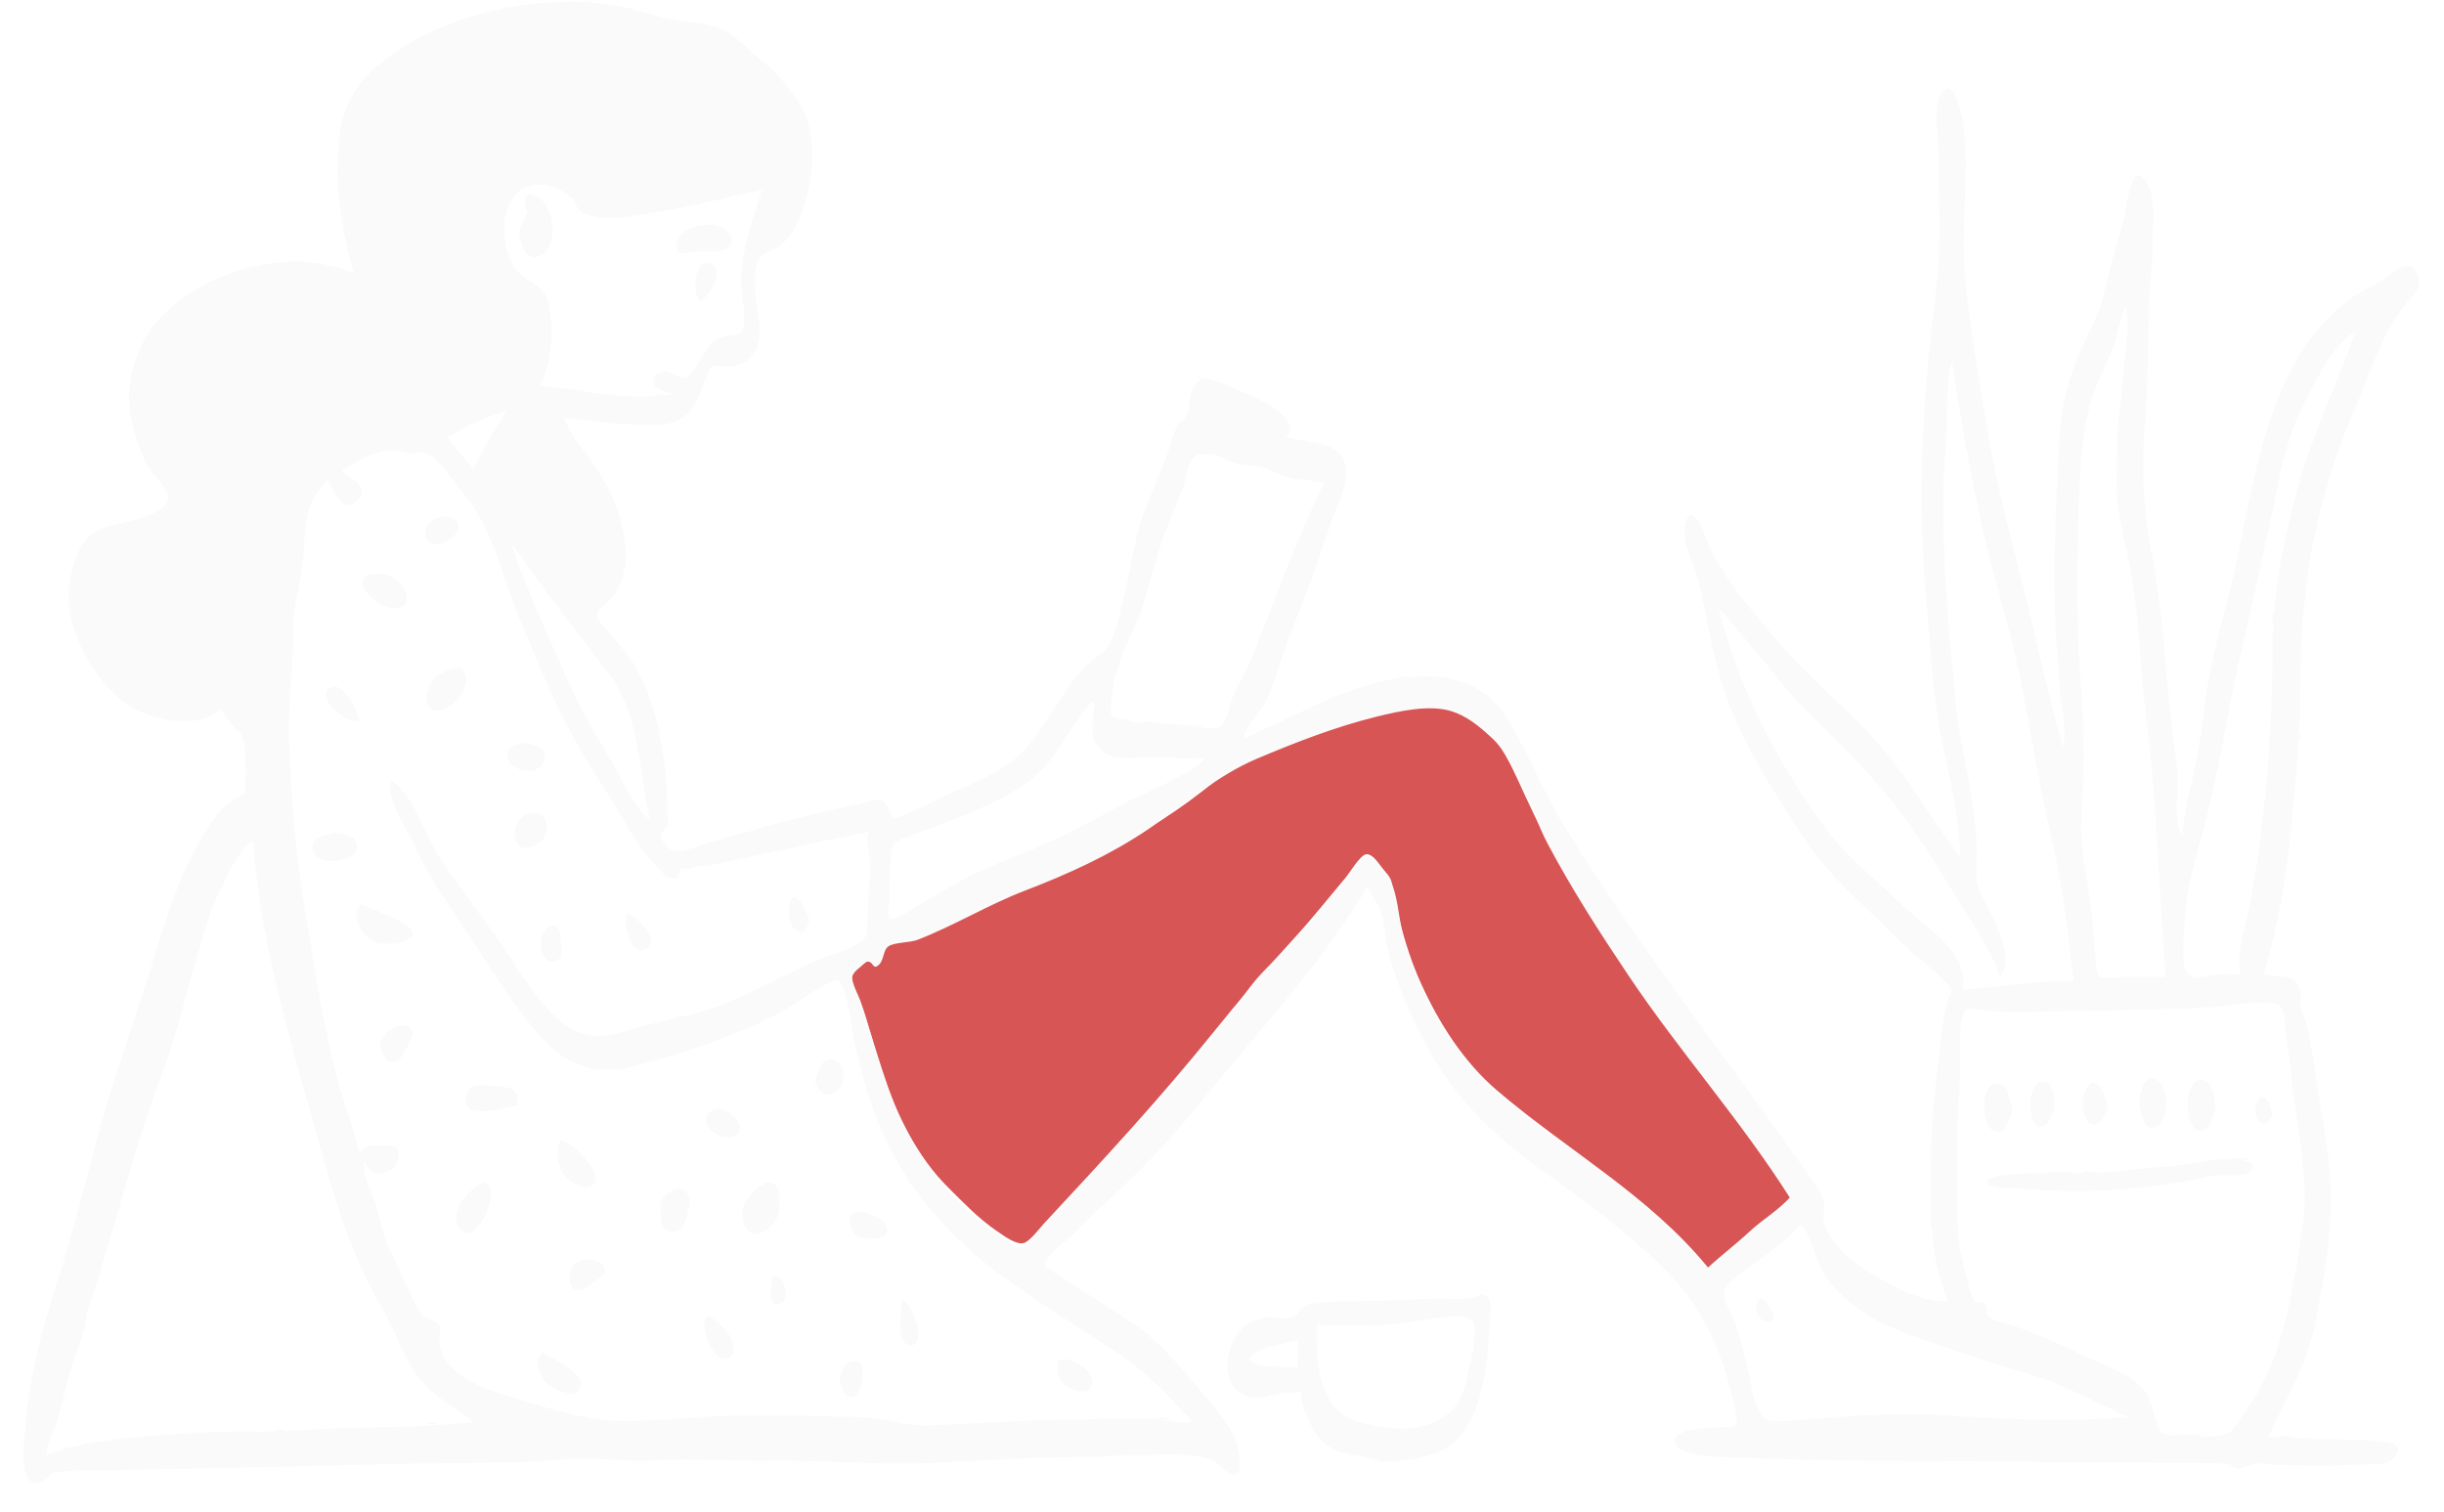
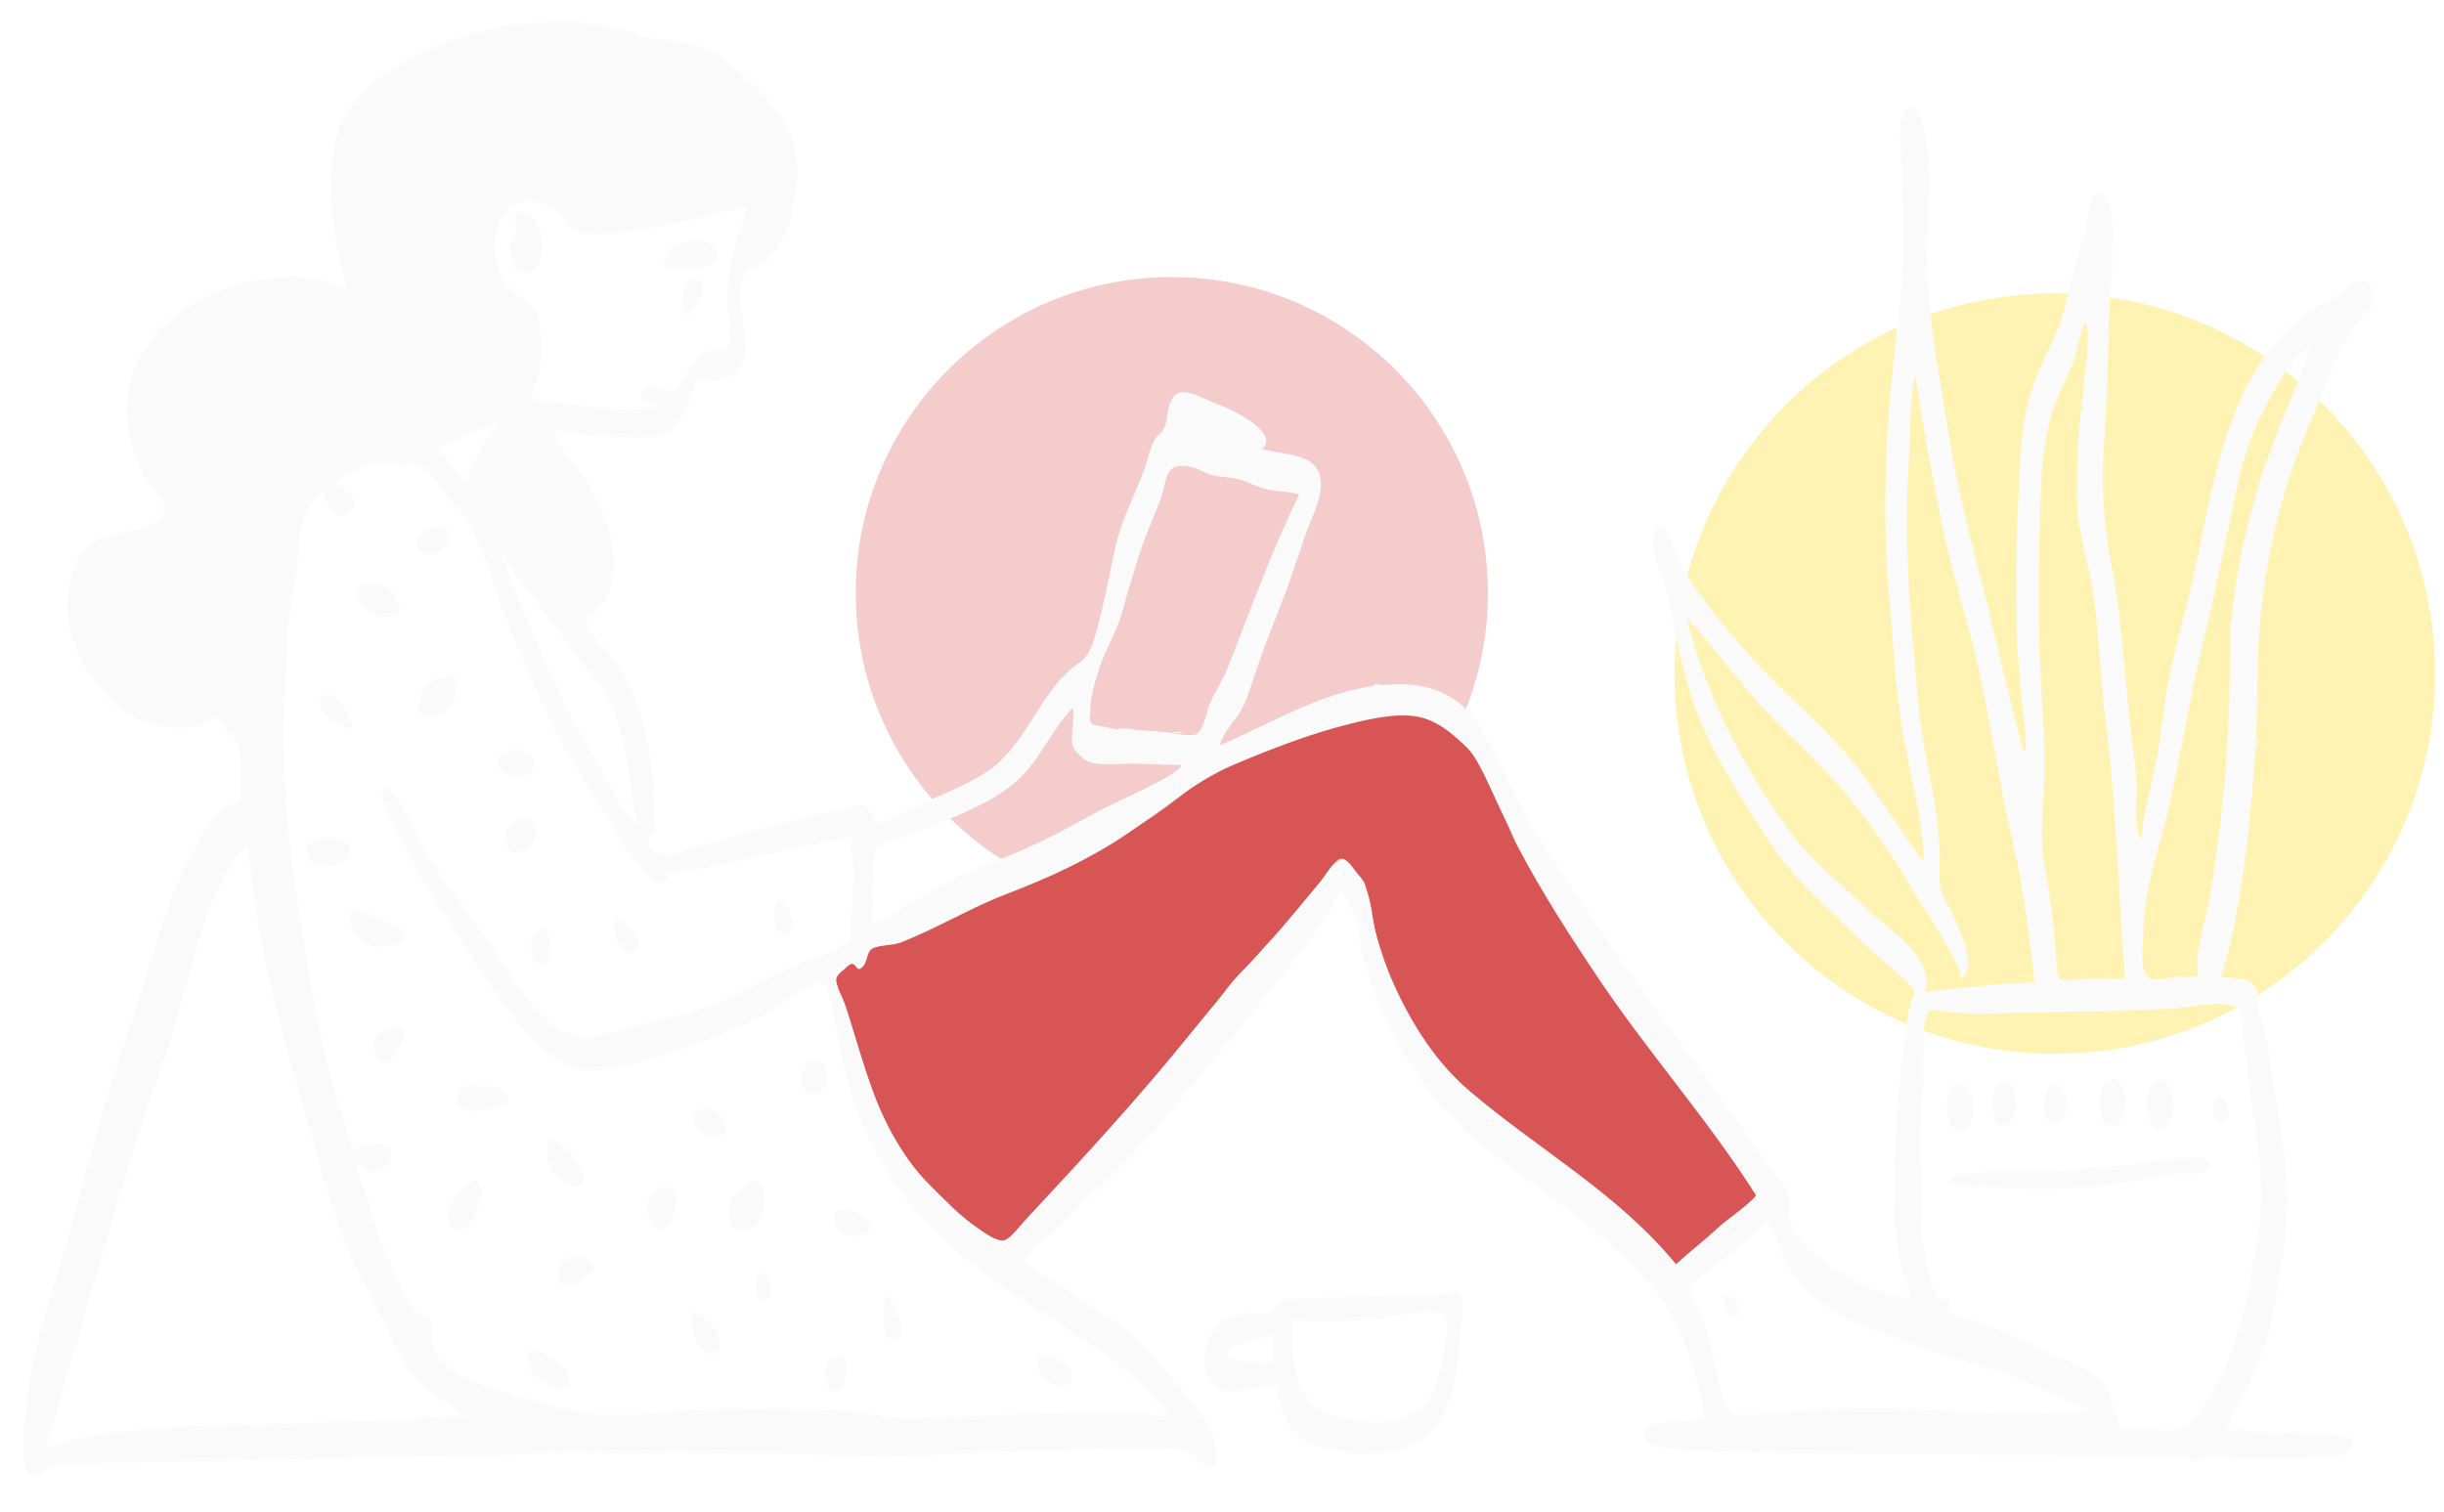
- <svg xmlns="http://www.w3.org/2000/svg" viewBox="25.6 89.6 972.8 601.6" overflow="visible" width="972.8px" height="601.6px">
+ <svg xmlns="http://www.w3.org/2000/svg" viewBox="25.6 89.6 991.396 596.516" overflow="visible" width="972.8px" height="601.6px">
+   <ellipse style="fill: rgba(216, 85, 85, 0.3);" cx="500.942" cy="321.933" rx="128.216" ry="128.216" />
+   <ellipse style="fill: rgba(255, 215, 0, 0.3);" cx="859.108" cy="354.626" rx="154.269" ry="154.269" />
  <g id="Master/Doodles/Reading" stroke="none" stroke-width="1" fill="none" fill-rule="evenodd">
    <path d="M738.321,566.027 C733.804,571.251 727.134,575.128 722.016,579.904 C716.642,584.921 710.809,589.305 705.456,594.261 C681.842,565.4 649.494,547.703 621.471,523.754 C608.186,512.399 598.398,496.998 591.235,481.192 C587.563,473.089 584.85,464.749 582.727,456.117 C581.771,452.229 580.836,448.354 580.211,444.413 C579.454,439.64 579.258,439.233 576.038,435.508 C574.652,433.905 571.967,429.221 569.252,429.737 C566.967,430.172 562.788,437.127 561.344,438.845 C554.4,447.108 547.668,455.622 540.357,463.565 C529.172,475.719 518.989,487.679 508.604,500.561 C487.36,526.916 464.444,551.725 441.32,576.524 C439.605,578.363 435.606,583.756 433.142,584.481 C430.146,585.362 425.277,581.687 422.26,579.633 C414.977,574.675 409.237,568.538 403.011,562.393 C390.862,550.401 382.635,533.568 377.101,517.552 C373.788,507.965 371.634,498.027 368.215,488.473 C366.79,484.491 363.56,479.597 365.2,476.129 C365.688,475.095 368.796,472.348 369.892,472.138 C371.188,471.889 373.349,473.666 373.799,473.543 C378.099,472.366 375.713,467.865 378.271,465.443 C379.721,464.069 387.096,464.27 389.298,463.515 C397.349,460.753 404.572,455.485 412.183,452.34 C444.046,439.176 476.297,426.371 503.804,404.874 C510.938,399.3 515.678,395.111 524.19,391.508 C532.792,387.867 541.439,384.619 550.216,381.442 C557.96,378.639 565.746,376.011 573.746,374.002 C582.396,371.829 594.667,369.074 603.31,371.873 C620.283,377.368 625.764,391.353 632.523,406.106 C641.668,426.066 652.725,444.954 664.712,463.326 C687.772,498.674 715.818,530.393 738.321,566.027" id="Accent" style="fill: rgb(216, 85, 85);" />
    <path d="M261.449,90.486 L258.456,90.487 L258.456,90.487 C262.452,90.689 266.384,91.088 270.213,91.686 C276.382,92.649 282.302,94.714 288.014,96.357 C296.312,98.744 306.246,97.949 314.081,101.827 C319.559,104.537 323.766,109.841 328.533,113.569 L329.065,113.977 C334.89,118.342 339.73,124.857 343.777,130.882 C352.432,143.766 349.05,167.678 341.806,180.611 C340.253,183.385 338.334,185.72 335.764,187.613 C333.088,189.583 329.009,190.196 327.63,192.751 C324.098,199.296 327.505,213.465 327.976,220.539 C328.525,228.753 324.372,234.923 315.058,235.578 C309.75,235.952 309.504,232.924 307.032,238.982 L306.918,239.264 C305.246,243.433 303.727,247.975 301.314,251.797 C296.339,259.674 287.227,258.905 278.927,258.692 C269.319,258.444 259.855,256.926 250.242,255.968 C252.781,264.103 259.731,270.417 264.071,277.664 C269.939,287.466 273.471,295.591 274.425,307.011 C275.157,315.785 273.577,322.714 267.573,329.244 C265.088,331.947 262.885,332.08 263.502,335.198 C263.865,337.032 266.936,340.015 268.198,341.587 L268.331,341.756 C271.41,345.772 274.985,349.458 277.695,353.747 C288.123,370.249 291.203,395.405 291.229,414.615 C291.23,415.496 291.7,417.369 291.311,418.28 C291.023,418.953 288.835,421.084 288.803,421.267 C288.375,423.737 290.783,427.971 294.562,428.39 C298.531,428.829 305.8,425.517 309.492,424.429 C315.4,422.687 321.422,421.401 327.317,419.612 C336.838,416.723 346.315,414.419 355.994,412.155 C360.368,411.133 364.766,410.281 369.154,409.325 L369.645,409.213 C374.307,408.104 376.56,406.303 379.054,411.219 L379.267,411.65 C381.181,415.633 380.073,416.299 385.252,414.175 C390.575,411.99 395.776,409.282 400.973,406.816 C410.139,402.468 421.055,398.592 428.962,392.173 C442.151,381.464 447.035,364.41 459.658,353.047 C463.173,349.883 465.27,349.827 467.492,345.444 C469.871,340.753 471.098,334.737 472.348,329.691 C474.539,320.855 476.098,311.988 478.085,303.16 C480.56,292.162 485.909,282.202 489.812,271.712 C491.333,267.625 492.121,262.43 494.574,258.757 C495.224,257.783 496.466,257.234 496.973,256.428 C498.718,253.661 498.7,252.901 499.152,249.572 C501.246,234.172 510.367,242.038 520.394,245.658 L520.973,245.867 C525.774,247.658 545.117,257.146 537.521,263.499 C540.866,264.469 544.939,264.897 548.769,265.677 C549.177,265.683 549.581,265.752 549.974,265.935 L550.547,266.071 C556.537,267.536 561.508,270.267 561.436,277.965 C561.372,284.75 557.314,292.008 555.136,298.359 C553.201,303.998 551.331,309.659 549.366,315.289 C545.061,327.622 539.838,339.586 535.637,351.957 C533.722,357.595 532.142,363.365 529.476,368.686 C527.125,373.38 521.432,378.554 520.494,383.687 C541.309,374.806 560.807,362.579 582.99,359.594 L582.363,359.611 C583.526,358.789 584.708,358.679 585.907,359.258 C589.031,358.958 592.211,358.848 595.457,358.962 C607.525,359.385 618.477,364.458 625.142,375.069 C633.498,388.369 638.996,403.26 647.163,416.683 C676.291,464.554 710.923,508.13 743.004,553.929 L744.926,556.68 C747.431,560.277 750.653,563.678 751.522,568.123 C752.089,571.023 750.989,573.924 751.669,576.71 C753.053,582.39 759.942,589.456 764.767,592.863 L765.043,593.056 C774.309,599.434 789.372,608.43 800.935,607.634 C796.925,597.996 795.16,587.848 794.441,577.558 L794.436,578.15 C793.654,576.957 793.713,575.778 794.262,574.604 C793.883,567.24 793.979,559.822 794.112,552.482 C794.42,535.517 796.193,518.684 798.34,501.891 L798.828,498.113 C799.265,494.784 799.732,491.62 800.707,488.333 C802.012,483.933 803.804,484.35 799.895,480.395 C793.879,474.305 786.723,469.294 780.658,463.128 C767.541,449.794 754.097,439.343 743.773,423.42 L738.545,415.358 C730.395,402.744 722.314,389.765 716.329,376.107 C708.847,359.034 705.856,340.801 702.142,322.72 C700.635,315.383 695.139,307.192 696.243,299.53 C697.625,289.943 702.04,296.758 703.901,301.952 L703.957,302.109 C709.535,318.016 722.596,332.253 733.414,345.046 C745.102,358.866 759.397,370.429 771.597,383.847 C784.882,398.461 793.982,415.256 805.796,430.856 C805.796,411.496 799.186,391.782 796.482,372.63 C794.222,356.615 793.435,340.553 792.072,324.472 L791.852,321.933 C788.437,283.475 791.388,243.884 796.181,205.701 C797.44,195.679 797.609,185.788 797.519,175.873 L797.485,172.896 L797.485,172.896 C797.391,165.856 797.209,158.798 797.236,151.664 C797.258,145.873 794.861,132.526 797.916,127.387 C803.709,117.642 807.112,138.639 807.466,142.174 L807.476,142.276 C809.245,161.392 806.072,180.295 807.693,199.329 C809.387,219.206 813.063,238.525 816.191,258.172 C819.58,279.445 825.097,300.238 830.379,321.103 C835.925,343.01 840.589,365.374 846.755,387.106 C848.371,380.47 846.215,372.361 845.668,365.525 L845.624,364.926 C844.966,354.97 843.681,345.012 843.57,335.03 L843.514,329.717 C843.386,316.411 843.37,302.952 844.027,289.724 L844.168,287.082 C845.055,271.474 844.787,255.119 849.574,240.082 C851.846,232.945 855.178,225.982 858.438,219.259 C862.46,210.969 863.882,202.931 866.109,194.114 C868.017,186.563 870.809,179.211 872.08,171.509 L872.298,170.197 C873.244,164.615 875.514,153.436 880.559,163.292 C883.743,169.51 882.367,178.728 882.456,185.408 C882.57,193.972 881.259,202.299 881.058,210.827 L880.813,221.524 C880.561,232.22 880.261,242.908 879.63,253.592 L879.628,253.592 C879.532,255.233 879.428,256.873 879.315,258.514 L879.138,260.975 C877.829,278.5 878.972,294.206 882.306,311.474 C885.955,330.376 887.023,349.319 888.914,368.452 C889.889,378.331 891.533,388.155 892.327,398.048 C892.723,402.983 890.834,416.602 893.752,421.283 C893.932,421.57 894.13,421.824 894.347,422.041 C894.71,412.967 897.31,403.885 899.281,395.043 C901.616,384.568 902.559,373.556 904.28,362.931 C907.067,345.717 912.475,329.278 916.053,312.257 L916.494,310.14 C923.683,275.375 930.174,231.615 960.464,209.109 C964.508,206.104 968.952,203.886 973.324,201.413 C975.799,200.013 979.476,196.391 982.308,195.759 C985.399,195.069 986.688,195.605 987.941,199.191 C989.688,204.19 986.493,206.525 983.51,210.156 C973.378,222.487 968.942,238.23 962.755,252.741 L962.403,253.561 C950.141,281.905 943.623,311.553 941.808,341.934 C941.505,346.996 941.333,352.077 941.287,357.175 L941.264,361.745 C941.125,379.99 939.834,397.66 937.883,415.847 L937.565,418.772 C935.41,438.322 932.512,458.805 926.602,477.517 C932.825,478.912 939.577,476.832 941.266,484.066 C941.681,485.843 940.931,487.944 941.39,490.257 C941.836,492.505 942.909,494.741 943.544,496.952 C944.762,501.198 945.448,505.392 946.05,509.729 L946.188,510.733 C948.655,528.881 952.891,546.142 953.342,564.543 C953.757,581.552 950.427,598.785 947.359,615.467 C944.268,632.269 935.403,646.592 928.424,661.787 C931.428,661.787 934.431,661.818 937.435,661.849 C948.427,663.028 959.678,662.459 970.775,663.212 L972.732,663.36 C977,663.714 982.917,664.242 978.623,669.97 C975.971,673.508 967.588,672.463 963.56,672.658 L963.328,672.671 C952.779,673.342 941.61,672.981 931.037,672.825 C928.811,672.793 926.351,672.131 924.101,672.28 C921.504,672.451 918.394,674.319 916.027,674.305 C914.568,674.296 914.045,672.757 912.787,672.616 C910.046,672.308 907.306,672.083 904.542,672.084 C865.967,672.092 827.88,671.377 789.462,671.231 L779.85,671.208 C761.246,671.188 742.363,670.887 723.728,670.086 L719.465,669.896 C714.612,669.74 691.74,670.415 692.387,663.032 C692.726,659.152 700.503,658.605 703.341,658.193 C705.181,657.926 707.082,657.929 708.94,657.858 L710.241,657.799 C715.478,657.598 717.747,658.681 716.602,652.745 C712.123,629.513 704.097,610.313 686.949,593.609 C674.202,581.191 659.089,569.823 644.514,559.289 L640.161,556.154 C620.877,542.304 605.233,527.738 593.784,506.545 C587.098,494.169 581.501,481.516 578.066,467.832 C576.83,462.909 576.801,457.31 575.286,452.564 C574.121,448.91 571.465,446.353 569.901,442.568 C550.715,474.614 525.286,501.425 501.97,530.319 C490.829,544.123 478.12,557.234 464.809,569.243 C460.859,572.807 457.173,576.528 453.486,580.363 C450.402,583.573 445.506,586.426 442.902,589.987 L442.617,590.38 C440.458,593.394 441.171,593.348 444.821,595.953 C449.847,599.538 455.386,602.517 460.491,606.013 C468.651,611.602 477.558,616.324 484.854,623.05 C490.952,628.67 496.454,634.979 501.822,641.341 L508.436,649.217 C512.655,654.287 517.319,660.355 518.321,666.346 L518.388,666.723 C518.844,669.202 520.06,674.374 518.239,675.964 C516.599,677.395 516.764,676.852 514.728,675.979 C512.06,674.835 511.275,672.21 508.016,670.959 C499.677,667.759 489.586,668.858 480.909,668.819 C472.229,668.78 463.477,669.755 454.801,669.719 C435.932,669.641 417.447,671.093 398.62,671.975 L395.767,672.103 L393.365,672.195 C374,672.823 354.436,671.005 335.128,671.107 L332.497,671.134 C316.963,671.364 301.015,670.203 285.052,671.066 C276.841,671.509 268.777,670.482 260.771,670.367 C253.526,670.262 246.146,670.911 238.788,671.389 L237.19,671.488 L237.19,671.488 C234.437,671.658 231.688,671.792 228.952,671.845 C211.6,672.18 194.46,672.178 177.002,672.595 L151.993,673.194 C122.839,673.89 93.751,674.554 64.527,675.017 C59.873,675.09 54.809,674.949 50.144,675.38 L49.066,675.491 C43.818,676.09 46.532,677.207 42.925,679.1 C32.827,684.397 35.159,664.761 35.401,660.899 C36.699,640.203 41.953,619.905 48.267,600.257 C54.257,581.622 59.12,562.118 64.193,543.08 C69.746,522.243 76.981,502.259 83.551,481.627 L84.243,479.437 C90.554,459.339 95.988,438.626 107.365,420.75 L107.991,419.778 C110.776,415.51 113.654,410.917 118.134,408.226 L118.628,407.935 C122.852,405.503 123.322,406.598 123.364,402.476 L123.373,400.17 C123.405,395.369 123.571,389.446 122.598,384.945 L122.457,384.333 L122.457,384.333 L122.322,383.8 C121.38,380.156 121.412,382.279 119.179,379.493 L119.023,379.296 C116.991,376.677 114.865,374.887 113.407,371.707 C107.771,377.421 97.564,377.642 88.614,375.391 L88.19,375.282 C83.082,373.947 78.418,371.815 75.297,369.457 C64.706,361.453 56.639,347.95 53.683,335.09 C51.309,324.763 54.222,305.078 65.652,300.112 C71.224,297.691 91.69,295.861 92.509,287.971 C92.931,283.898 85.728,278.171 84.066,274.669 C80.986,268.181 78.028,259.551 77.172,252.439 C75.5,238.557 81.802,223.034 91.841,213.657 C104.703,201.643 124.386,193.714 143.159,193.741 C143.762,193.576 144.368,193.566 144.978,193.769 C152.451,193.987 159.739,195.495 166.349,198.541 C161.343,179.418 158.321,162.921 160.842,143.029 C163.014,125.892 173.125,116.304 187.038,107.768 C207.261,95.359 233.682,89.348 257.846,90.456 L257.8,90.487 C259.017,89.651 260.233,89.672 261.449,90.486 Z M617.096,605.458 C619.833,607.146 618.651,613.388 618.513,615.877 L618.309,619.495 C617.524,632.823 616.215,646.755 609.147,658.289 C602.272,669.51 588.913,670.914 576.798,671.498 L575.854,671.542 L575.854,671.542 C575.037,671.243 574.217,670.985 573.396,670.756 C564.16,668.182 554.813,669.383 548.83,659.519 C547.177,656.794 545.785,653.864 544.785,650.837 C544.296,649.511 543.916,648.153 543.646,646.762 C544.155,643.768 543.058,642.924 540.356,644.229 C535.053,643.198 529.238,646.838 523.652,645.765 C510.104,643.163 512.565,623.756 521.657,617.038 C523.453,615.71 525.247,615.341 527.303,614.685 C531.835,613.241 534.288,614.854 538.433,614.444 C541.783,614.113 542.704,610.6 546.304,609.053 C548.53,608.098 551.573,608.114 553.991,608.033 L554.411,608.017 C567.379,607.484 580.388,607.489 593.439,606.644 C599.526,606.25 606.098,607.214 612.061,606.174 C614.853,605.686 614.452,603.828 617.096,605.458 Z M126.292,424.383 C120.651,427.272 116.131,438.177 113.187,444.149 L112.86,444.804 C109.275,451.89 107.326,459.548 105.03,467.091 L104.728,468.075 C99.72,484.264 96.254,501.05 90.122,517.085 C78.402,547.737 70.869,580.765 60.285,612.015 C59.571,621.954 53.972,631.421 52.023,641.193 C51.111,645.769 49.564,650.267 48.492,654.816 C47.464,659.18 43.75,664.348 44.126,668.666 C57.834,663.782 71.719,662.554 86.046,661.237 C99.625,659.988 113.97,659.491 127.435,659.485 C141.156,659.478 155.827,658.138 169.955,657.93 C184.73,657.713 199.728,657.33 214.289,655.798 C206.675,650.159 197.148,644.863 191.526,637.017 C185.414,628.488 182.24,617.802 176.862,608.802 C166.274,591.081 159.469,569.174 153.874,549.189 L152.57,544.529 L151.088,539.271 C140.357,501.321 129.148,463.836 126.292,424.383 Z M937.435,661.848 L931.498,661.786 L931.498,661.786 C933.486,660.957 935.465,660.994 937.435,661.848 Z M908.394,490.387 L910.251,490.372 L908.362,490.39 C891.154,491.514 873.833,491.777 856.633,491.972 C847.462,492.076 838.24,492.46 829.16,492.531 C824.99,492.564 820.913,492.357 816.728,491.951 C815.328,491.816 813.961,491.494 812.551,491.416 L812.062,491.386 C807.747,491.106 808.042,490.599 806.838,494.724 C804.652,502.214 806.334,511.743 805.76,519.517 C805.043,529.212 804.634,539.036 804.737,548.766 L804.767,550.85 C804.943,560.47 804.615,570.068 804.974,579.709 C805.115,583.452 805.507,586.547 806.423,590.061 L806.613,590.77 C807.804,595.081 809.114,605.153 812.08,608.136 C812.417,608.476 814.938,607.684 815.607,608.53 C816.638,609.833 816.449,612.59 817.157,613.432 C819.448,616.158 824.183,616.374 827.618,617.599 C836.547,620.783 844.777,624.225 853.171,628.432 L854.572,629.141 C862.509,633.19 875.306,636.636 880.078,644.624 C882.266,648.286 882.561,653.115 884.573,656.893 C886.864,661.197 882.28,658.947 887.893,660.693 C890.421,661.479 894.449,660.693 897.04,660.693 L903.807,661.102 L903.807,661.102 C902.008,661.184 900.188,661.607 898.418,661.202 C901.562,662.012 906.563,661.511 908.995,661.157 C913.869,660.446 914.488,658.541 917.47,654.301 L917.677,654.009 C923.121,646.354 927.541,639.023 930.744,630.156 C936.874,613.185 939.377,595.823 942.068,578.07 C945.059,558.344 939.597,537.897 937.643,518.305 C937.258,514.452 936.752,510.629 936.168,506.806 L935.87,504.895 C935.445,502.228 935.334,493.155 933.579,490.846 C930.213,486.417 914.582,489.975 908.394,490.387 Z M582.426,616.577 C571.677,617.569 560.562,617.686 549.806,616.985 L549.794,622.045 C549.798,631.364 550.235,640.374 555.77,648.474 C560.483,655.371 569.333,656.999 577.705,657.824 C586.913,659.575 599.412,657.113 605.299,648.995 C607.756,645.609 609.058,640.647 609.947,636.4 L610.364,634.347 C611.314,629.725 613.672,619.662 611.949,615.783 C609.744,610.817 588.587,616.007 582.426,616.577 Z M180.447,268.957 C173.995,269.462 166.961,273.542 161.805,277.129 C165.137,280.099 173.472,283.709 167.485,289.059 C161.675,294.253 158.466,284.936 156.249,280.854 C145.809,289.427 147.318,301.248 146.112,313.361 C145.482,319.685 143.825,325.913 142.756,332.142 C141.986,336.625 142.526,341.262 142.306,345.839 C141.745,357.47 140.576,368.603 140.629,380.071 C140.693,392.329 141.528,404.167 142.509,416.336 C144.16,436.824 147.943,457.319 151.187,477.644 C153.012,489.069 155.51,500.169 157.935,511.409 C160.687,524.166 165.778,536.249 168.633,548.973 C171.416,545.435 173.538,545.265 177.835,545.686 L178.435,545.747 C182.054,546.124 184.485,545.263 184.273,550.286 C184.136,553.544 181.262,556.032 178.082,556.601 C173.935,557.342 172.526,555.273 170.389,552.132 C169.889,558.08 173.889,564.299 175.471,570.108 C176.968,575.613 177.96,581.009 180.476,586.278 C182.58,590.683 184.425,595.038 186.474,599.398 L187.517,601.579 C188.375,603.335 189.191,605.112 190.034,606.877 L190.888,608.636 C191.473,609.819 192.162,611.449 193.035,612.446 C195.083,614.783 194.757,613.651 197.154,614.982 L198.064,615.493 C202.135,617.818 200.423,617.54 200.537,623.15 C200.656,629.059 203.686,633.4 208.545,636.721 C218.63,643.615 228.58,645.641 239.98,649.06 L240.742,649.29 C251.662,652.608 263.164,655.455 274.727,655.39 C288.889,655.311 302.863,653.454 317.025,653.266 C332.649,653.059 348.423,653.144 364.015,653.684 L365.756,653.747 C371.236,653.958 376.422,654.304 381.76,655.616 L382.604,655.832 C389.565,657.674 396.306,657.029 403.452,656.723 L404.193,656.693 C418.342,656.142 432.927,655.105 447.022,654.813 C446.94,654.77 446.86,654.723 446.779,654.673 L452.034,654.742 L452.034,654.742 C463.286,654.662 475.158,653.877 486.452,654.555 C490.256,654.594 496.698,656.934 500.101,655.525 L498.629,653.901 C489.094,643.424 480.114,634.373 467.966,626.588 L462.29,622.95 C450.946,615.675 439.665,608.381 428.632,600.616 C402.691,582.358 383.611,560.705 372.775,530.299 C370.159,522.958 368.353,515.282 366.453,507.719 L366.071,506.208 C364.971,501.873 362.781,481.593 359.062,479.842 C356.859,478.804 340.279,490.457 337.652,491.909 C331.51,495.306 325.345,497.94 318.995,500.598 C305.346,506.313 291.275,510.672 276.801,514.311 C259.448,518.674 247.628,511.455 236.878,497.816 C225.118,482.894 215.274,466.127 204.587,450.378 L203.396,448.633 C198.566,441.594 194.526,434.565 190.917,426.87 L190.379,425.711 C187.928,420.377 178.207,405.986 181.566,400.303 C191.149,407.599 194.597,422.106 201.125,431.875 C209.261,444.05 218.43,455.529 226.608,467.693 L227.451,468.955 C234.063,478.924 240.916,490.616 250.661,497.669 C259.598,504.136 268.088,502.148 277.706,499.241 C289.363,495.719 301.446,493.983 312.87,489.614 C325.233,484.887 336.93,478.181 348.992,472.713 C354.615,470.163 361.348,468.714 366.647,465.535 C371.131,462.846 370.556,461.404 370.851,455.833 L370.868,455.52 C371.26,448.717 371.711,441.909 372.012,435.1 C372.214,430.525 369.74,424.322 371.419,420.907 C357.725,423.281 344.341,426.461 330.743,429.274 C323.298,430.814 316.119,432.718 308.598,433.928 C305.731,434.389 301.812,434.376 299.245,435.625 C297.197,435.037 296.153,435.411 296.113,436.746 C296.015,437.471 295.86,438.186 295.647,438.889 C291.601,440.729 289.186,436.992 285.757,433.201 L285.364,432.772 C280.87,427.922 277.505,422.46 274.208,416.761 C266.836,404.019 258.339,392.035 251.517,378.934 C244.564,365.579 238.917,351.28 233.022,337.424 C227.614,324.712 224.151,310.964 218.175,298.553 C215.635,293.276 212.448,288.87 208.741,284.42 L208.181,283.752 C204.924,279.89 199.913,271.559 195.049,269.785 C193.763,269.316 190.395,270.104 188.934,270 C186.022,269.792 183.427,268.723 180.447,268.957 Z M199.831,656.608 L195.589,656.56 L195.589,656.56 L195.96,656.404 C197.257,655.888 198.552,655.694 199.831,656.608 Z M742.495,576.98 C737.471,582.497 731.738,586.933 725.841,591.295 L721.212,594.702 C718.48,596.686 712.914,600.525 712.085,603.29 C710.986,606.957 713.93,610.465 715.386,614.176 C718.398,621.852 720.166,629.525 721.8,637.399 L722.96,643.06 C723.771,647.02 725.522,652.973 728.775,654.632 C731.737,656.141 740.315,655.044 744.001,654.764 L750.98,654.237 C767.817,652.986 784.465,651.975 801.466,653.142 L805.466,653.409 C825.547,654.716 846.748,655.529 866.699,654.191 L868.63,654.054 C870.067,653.957 871.504,653.86 872.938,653.767 C859.715,648.183 846.846,640.433 833.044,636.599 C820.906,633.228 809.087,629.242 797.38,625.108 L793.36,623.687 C783.892,620.359 775.284,617.529 766.63,611.549 C761.068,607.705 756.127,603.383 752.305,597.766 C748.05,591.512 747.103,582.612 742.495,576.98 Z M490.991,654.601 L486.452,654.554 L486.452,654.554 L486.832,654.395 C488.226,653.84 489.615,653.615 490.991,654.601 Z M868.633,654.055 C869.518,654.468 870.376,654.609 871.205,654.478 C870.527,654.527 869.714,654.383 868.633,654.055 Z M541.932,634.216 L542.434,623.225 L542.434,623.225 L542.151,623.3 C538.305,624.255 523.145,626.058 523.148,630.941 C523.15,633.948 539.108,633.889 541.932,634.216 Z M573.746,374.87 C557.379,378.883 541.39,385.115 525.887,391.66 C510.162,398.298 496.746,410.222 482.538,419.802 C467.297,430.08 450.799,437.567 433.723,444.121 C418.855,449.828 405.628,458.021 390.839,463.765 C387.892,464.91 381.878,464.742 379.406,466.235 C376.742,467.842 377.791,472.588 374.557,474.339 C373.098,475.129 372.612,472.265 371.492,472.312 C370.191,472.366 368.998,473.82 367.751,474.838 L367.553,474.995 C362.178,479.142 365.471,481.907 367.599,487.613 C374.536,506.205 378.264,525.121 388.004,542.673 C395.866,556.837 407.057,569.557 420.233,579.054 L420.967,579.579 C423.02,581.033 429.711,586.665 432.12,586.29 C434.235,585.962 438.483,580.473 440.082,578.747 L440.2,578.622 C446.995,571.516 453.206,563.872 459.997,556.755 C470.491,545.756 480.593,534.462 490.777,523.313 C502.599,510.37 513.062,495.705 523.71,481.876 C528.608,475.514 534.913,470.332 540.357,464.433 C547.678,456.501 554.4,447.974 561.345,439.713 L561.621,439.373 C563.744,436.68 567.104,430.821 570.23,430.893 C572.518,430.946 576.552,436.333 577.749,438.021 C582.197,444.296 582.177,455.628 584.389,463.461 C589.787,482.561 599.52,501.216 612.869,515.955 C626.143,530.612 643.147,541.035 658.847,552.816 L661.013,554.447 C677.222,566.697 692.542,579.343 705.456,595.129 C710.274,590.668 715.48,586.67 720.391,582.259 L722.016,580.772 C727.135,575.995 733.805,572.119 738.321,566.895 C718.754,535.91 694.26,508.499 673.856,478.067 C662.431,461.027 651.311,443.769 641.694,425.631 C634.699,412.437 630.351,393.612 619.547,383.525 L618.678,382.718 C614.165,378.562 609.312,374.61 603.31,372.74 C594.567,370.016 582.529,372.716 573.746,374.87 Z M802.479,233.285 C799.935,244.541 800.765,256.871 799.972,268.41 L799.89,269.524 C798.938,281.637 799.03,293.527 799.347,305.711 C799.934,328.342 802.346,350.7 804.397,373.278 C806.932,391.598 812.248,410.155 812.452,428.696 C812.497,432.775 811.806,437.305 812.656,441.327 C813.564,445.621 816.517,449.417 818.222,453.498 L818.513,454.183 C821.38,460.872 827.556,473.441 821.172,478.743 C821.038,473.534 816.271,466.919 813.87,462.364 C810.251,455.501 805.496,449.226 801.573,442.533 C793.361,428.524 784.159,414.815 773.576,402.465 C763.716,390.958 752.418,380.694 741.888,369.798 L740.457,368.309 C737.173,364.867 710.827,331.74 709.78,332.203 C717.952,363.717 731.844,391.137 750.855,417.523 C759.943,430.134 770.805,438.541 781.859,449.11 L782.71,449.928 C792.159,459.054 809.968,468.812 806.701,483.765 C821.472,482.345 836.146,480.076 851.051,480.076 C848.685,461.861 846.853,443.925 842.791,426.009 L842.347,424.09 C837.379,403.021 834.014,381.322 829.81,360.066 C825.52,338.366 818.243,317.358 813.716,295.699 C809.381,274.959 805.657,254.256 802.479,233.285 Z M871.319,212.223 C869.054,217.161 868.526,223.48 866.469,228.661 C864.414,233.837 861.665,238.768 859.693,243.98 C855.533,254.973 854.027,267.375 853.525,279.101 L853.487,280.051 C852.446,307.203 851.908,334.294 853.733,361.446 C854.515,373.084 855.115,384.742 854.901,396.403 C854.666,409.234 852.701,420.371 855.087,433.097 C857.449,445.699 858.933,458.249 859.72,471.035 L859.785,472.062 C860.086,476.647 860.391,478.364 862.204,478.879 L866.103,478.794 C865.946,478.87 865.789,478.939 865.632,479.002 L866.787,478.918 C867.47,478.865 868.223,478.804 869.056,478.743 C875.237,478.287 881.479,478.774 887.669,478.491 C884.775,443.515 884.302,408.467 879.679,373.625 C877.32,355.85 877.257,337.818 874.327,320.109 C872.871,311.312 870.428,302.692 869.024,293.885 C867.573,284.779 868.207,275.614 868.385,266.438 L868.403,265.38 C868.481,256.231 870.16,247.199 870.834,238.082 L870.959,236.232 C871.257,232.555 874.007,213.253 871.319,212.223 Z M963.364,221.632 C954.703,226.21 949.839,236.815 945.278,245.093 L945.029,245.543 C939.171,256.088 935.269,267.764 932.877,279.602 C928.262,302.439 923.2,325.345 917.875,348.144 C915.83,356.898 914.096,365.681 912.403,374.463 L910.712,383.248 L910.712,383.248 L909.83,387.782 C907.756,398.361 905.543,408.913 902.718,419.385 L900.766,426.552 C898.178,436.117 895.532,446.678 895.199,455.941 L895.174,456.834 C895.077,461.732 893.601,471.99 895.821,476.244 C897.859,480.15 902.318,478.416 906.786,477.967 L907.039,477.943 L908.033,477.631 C909.159,477.292 910.284,477.081 911.406,477.783 L913.41,477.662 C914.746,477.583 916.083,477.518 917.43,477.518 C915.42,468.133 920.119,455.989 921.785,446.621 C923.649,436.142 925.068,425.306 926.311,414.743 C928.931,392.494 930.118,370.515 930.152,348.103 C930.157,344.4 930.277,340.752 930.499,337.144 C929.891,335.91 929.967,334.682 930.691,333.464 L930.681,334.493 C931.935,317.94 935.308,302.164 939.662,285.75 C945.6,263.36 955.324,243.225 963.364,221.632 Z M460.64,368.673 C453.73,375.728 449.385,385.105 443.207,392.716 C436.38,401.128 427.558,406.04 417.835,410.51 C407.73,415.156 397.291,418.816 386.95,422.758 L385.012,423.501 C380.384,425.285 380.476,426.306 380.073,431.38 C379.69,436.198 379.668,441.075 379.557,445.92 L379.507,447.862 L379.488,448.489 L379.488,448.489 L379.332,450.483 C379.25,451.47 379.157,452.447 379.034,453.429 L379.127,453.264 L379.847,455.556 L379.847,455.556 C384.337,454.866 389.658,450.675 393.468,448.525 L393.821,448.33 C398.879,445.583 403.943,442.553 408.89,439.792 C418.44,434.46 429.282,430.947 439.479,426.567 C450.607,421.786 460.881,416.06 471.485,410.305 L473.162,409.397 C477.075,407.281 505.197,395.091 504.725,391.761 L486.202,391.145 L486.202,391.145 C480.909,390.969 472.711,392.165 467.642,390.529 C464.866,389.632 461.749,386.331 460.701,383.746 C459.664,381.188 461.995,369.423 460.64,368.673 Z M229.567,306.335 C228.378,306.468 238.304,330.352 239.652,333.484 L239.69,333.573 C243.999,343.524 248.523,353.378 252.889,363.304 C257.119,372.923 262.485,381.772 267.891,390.758 C272.515,398.443 277.271,410.369 284.246,416.061 C279.842,396.523 280.422,374.058 267.79,357.653 L259.546,346.951 C249.279,333.605 239.185,320.311 229.567,306.335 Z M940.928,381.116 C941.778,382.429 941.744,383.743 940.957,385.063 L940.928,381.116 L940.928,381.116 Z M500.457,271.972 C498.362,274.286 497.627,280.631 496.487,283.62 C493.451,291.583 489.924,299.268 487.381,307.414 C485.086,314.761 482.906,322.03 480.886,329.444 C478.752,337.271 474.546,343.722 471.984,351.199 L471.5,352.624 C469.819,357.623 468.315,362.727 467.949,368.018 L467.833,370.046 C467.53,374.758 467.215,375.146 472.681,376.02 C474.67,376.337 477.398,377.23 479.83,377.398 C479.579,377.297 479.329,377.151 479.079,376.955 L483.141,376.938 L483.141,376.938 C488.999,378.051 495.114,377.797 500.988,378.746 L502.732,379.032 C505.464,379.465 509.71,380.007 511.167,379.039 C513.969,377.176 514.965,370.343 516.29,367.161 C518.62,361.564 521.917,356.682 524.139,350.983 C533.219,327.705 541.686,304.334 552.668,281.851 C548.459,280.757 545.227,280.714 540.985,280.149 C536.566,279.56 532.56,276.947 528.344,275.824 C524.337,274.757 520.139,275.029 516.169,273.788 C513.982,273.105 512.105,271.586 509.949,271.055 C506.512,270.21 502.501,269.716 500.457,271.972 Z M505.444,378.826 L500.988,378.745 L500.988,378.745 C502.484,378.201 503.975,377.917 505.444,378.826 Z M219.955,255.612 L217.71,256.478 C212.821,258.292 208.216,261.306 203.61,263.758 L214.2,276.648 L214.2,276.648 C217.66,268.161 222.107,261.158 227.16,253.53 C226.493,253.191 222.582,254.609 219.955,255.612 L219.955,255.612 Z M232.135,198.166 C234.626,200.819 238.092,202.129 240.643,204.56 C244.048,207.802 244.327,211.217 244.824,216.166 C245.756,225.446 244.49,234.762 240.531,243.251 L242.325,243.371 L243.164,243.447 C258.087,244.845 273.842,248.931 289.186,247.095 L285.517,247.158 C286.966,246.444 288.426,246.304 289.9,247.002 C291.004,246.86 292.106,246.682 293.206,246.471 L292.812,246.319 C289.799,245.2 283.278,243.59 286.413,239.335 C289.748,234.808 295.368,240.55 298.694,239.957 C300.745,239.591 305.277,231.018 306.541,229.243 L307.532,227.853 C309.577,225.024 310.415,224.374 314.915,223.472 L315.427,223.374 C319.992,222.54 321.068,223.38 321.679,218.586 C322.364,213.205 320.65,207.194 320.612,201.632 L320.624,200.599 L320.614,201.608 L320.614,201.608 L320.613,201.149 L320.613,201.149 L320.625,200.605 C321.046,188.026 325.104,176.995 328.881,165.16 C313.503,168.505 298.451,172.447 282.782,174.75 L279.231,175.255 C272.238,176.275 262.37,177.893 256.437,173.454 C254.78,172.214 255.045,170.54 253.689,169.103 C251.415,166.692 247.197,164.198 243.972,163.511 C224.125,159.286 222.189,187.579 232.135,198.166 Z M128.615,659.336 L132.622,659.353 L132.622,659.353 C131.282,660.265 129.947,660.308 128.615,659.336 Z M139.164,659.206 L135.301,659.22 L135.301,659.22 C136.586,658.366 137.874,658.441 139.164,659.206 Z M368.903,638.026 L368.875,638.219 C367.423,648.03 361.879,648.52 359.79,639.022 L359.901,638.605 C360.703,635.523 361.213,632.012 365.004,631.612 C369.461,631.141 369.411,634.49 368.903,638.026 L368.903,638.026 Z M241.739,628.058 L242.098,628.27 C246.333,630.718 261.949,638.3 254.955,643.823 C252.257,645.954 244.078,641.553 242.237,639.316 C240.04,636.646 237.893,630.391 241.739,628.058 Z M459.281,642.71 C457.343,644.929 452.274,642.921 450.325,641.606 C446.725,639.177 446.412,636.921 446.513,633.097 L446.54,632.253 C446.491,633.609 446.442,634.964 446.391,636.313 C446.438,634.955 446.489,633.604 446.54,632.253 C447.749,627.019 465.057,636.099 459.281,642.71 Z M307.208,613.634 C311.702,614.664 321.708,625.588 315.905,630.044 C310.32,634.333 302.892,616.897 307.208,613.634 Z M384.782,606.861 C388.908,608.568 394.508,624.34 388.615,625.186 C381.996,626.135 384.2,610.145 384.782,606.861 Z M731.645,612.767 C731.271,619.411 724.136,614.499 724.642,610.054 C725.561,601.988 730.122,609.959 731.645,612.767 Z M336.964,608.216 C330.927,612.286 332.2,600.35 333.257,598 C337.978,596.407 339.708,606.366 336.964,608.216 Z M266.297,596.676 L265.42,597.447 C261.118,601.168 251.604,608.378 252.373,596.802 C252.901,588.85 267.27,589.265 266.297,596.676 Z M378.77,579.726 C378.342,582.583 372.483,583.254 369.403,582.499 C364.869,581.386 363.692,578.412 363.796,574.003 C365.245,569.122 379.575,574.352 378.77,579.726 Z M335.717,568.365 C337.438,578.09 322.326,587.6 321.128,573.777 C320.69,568.721 324.07,565.168 327.855,562.077 C333.227,557.692 336.228,561.891 335.717,568.365 Z M218.63,560.188 C225.443,563.833 215.484,584.231 209.837,579.891 C202.002,573.869 212.718,562.02 218.63,560.188 Z M299.697,570.684 L299.204,572.76 C298.415,576.038 297.261,579.848 293.618,580.019 C288.53,580.258 288.346,574.238 288.497,570.864 C287.981,562.251 302.362,558.771 299.697,570.684 L299.697,570.684 Z M920.907,551.356 L916.318,551.386 L917.202,551.496 C920.082,551.875 924.637,552.768 920.819,556.303 C918.79,558.181 909.077,557.21 906.137,557.833 C888.166,561.638 867.766,564.092 849.339,563.775 C841.576,563.641 833.76,563.068 825.99,562.623 L823.401,562.48 C814.785,562.024 813.938,558.523 823.633,557.409 C829.174,556.773 834.795,556.616 840.416,556.603 L841.178,556.469 C844.365,555.941 847.55,555.804 850.73,556.659 L852.444,556.668 L852.444,556.668 L854.153,556.669 C856.01,555.886 857.867,555.819 859.726,556.516 C868.491,556.081 877.231,554.798 885.993,554.212 C894.566,553.937 904.007,551.076 912.681,551.158 C915.419,550.505 918.161,550.57 920.907,551.356 Z M261.329,561.639 C258.282,563.781 252.509,560.109 250.672,557.895 C247.228,553.743 246.916,548.621 248.344,543.791 C251.657,542.438 267.274,557.46 261.329,561.639 Z M311.486,530.946 C317.264,531.407 325.206,540.764 316.225,542.251 C309.2,543.415 301.03,533.238 311.486,530.946 Z M821.699,521.239 C824.969,522.519 825.688,526.392 825.846,529.893 L825.829,528.548 C826.691,530.213 826.675,531.885 826.002,533.566 L825.751,534.167 C824.357,537.579 823.301,541.947 818.9,539.671 C815.452,537.888 814.911,530.807 815.514,527.36 L815.553,527.149 C816.241,523.667 817.698,519.673 821.699,521.239 Z M902.763,519.711 C905.952,520.599 906.867,525.013 907.254,528.332 L907.345,529.176 L907.345,529.176 L907.481,530.63 L907.481,530.63 L907.364,530.983 C906.466,533.815 905.562,539.485 902.102,539.872 C897.046,540.437 896.209,531.756 896.395,528.581 L896.421,528.203 C896.714,524.346 898.154,518.426 902.763,519.711 Z M887.843,528.66 L887.843,528.833 C887.813,531.902 886.678,537.699 883.063,538.408 C878.162,539.369 877.724,531.948 876.872,528.666 L876.954,528.326 C877.644,525.314 878.127,519.31 882.036,519.098 C886.496,518.858 887.826,525.366 887.843,528.66 L887.843,528.66 Z M838.786,520.297 C842.229,520.353 843.045,524.409 843.26,527.813 L843.276,528.077 C843.304,528.589 843.319,529.083 843.329,529.543 L843.358,531.281 L843.358,531.281 C842.153,533.597 840.871,538.593 837.623,538.067 C833.641,537.421 833.513,529.758 833.95,526.904 L834.007,526.554 C834.438,524.036 835.605,520.245 838.786,520.297 Z M864.499,530.63 C860.16,543.783 852.246,534.884 855.251,525.064 C858.393,514.8 864.1,524.769 864.499,530.63 Z M929.91,533.806 C926.68,541.053 922.237,534.81 923.659,529.663 C925.768,522.03 929.727,528.793 929.91,533.806 Z M221.513,521.997 L223.929,522.114 C228.972,522.384 231.813,523.006 231.813,529.591 L231.522,529.641 C226.471,530.568 207.332,536.617 211.422,524.975 C213.014,520.445 217.454,521.789 221.513,521.997 Z M361.292,517.921 C361.293,525.911 352.198,528.431 350.105,520.216 L350.247,519.709 C350.891,517.326 351.684,513.654 353.756,512.268 C357.784,509.574 361.291,513.638 361.292,517.921 Z M189.733,500.361 C190.376,502.383 185.232,511.45 183.521,512.129 C178.994,513.926 178.362,509.738 176.862,506.033 C176.809,500.587 187.723,494.042 189.733,500.361 Z M248.936,471.036 L248.1,471.441 C245.567,472.692 244.749,473.239 242.507,470.984 C240.355,468.819 240.45,462.787 242.297,460.535 C249.371,451.911 249.205,467.546 248.936,471.036 Z M275.183,453.545 C278.538,453.972 288.507,463.428 283.316,467.186 C276.955,471.79 273.356,457.367 275.183,453.545 Z M169.144,449.728 L169.386,449.824 C173.776,451.538 199.621,460.137 185.775,464.506 C182.035,465.686 176.382,465.862 173.14,463.783 C169.24,461.281 165.306,453.898 169.144,449.728 Z M347.77,456.035 C345.331,465.426 339.244,459.107 339.589,452.001 C340.143,440.619 346.451,450.532 347.77,456.035 Z M158.241,421.006 L158.805,421.092 C162.237,421.594 167.485,421.992 167.692,426.496 C167.881,430.6 162.833,431.981 159.157,432.341 L158.95,432.361 C155.12,432.701 150.05,431.62 149.977,426.805 C149.9,421.61 158.121,421.923 158.241,421.006 Z M243.155,419.574 C243.257,426.173 230.611,431.993 230.513,421.533 C230.426,412.185 243.627,409.449 243.155,419.574 Z M234.805,385.2 L235.216,385.329 C238.273,386.255 242.074,386.893 242.336,390.68 C242.627,394.87 238.735,396.735 235.233,396.5 C232.361,396.307 228.111,394.181 227.589,391.065 C226.824,386.491 231.288,386.192 234.805,385.2 Z M168.314,376.472 C161.993,377.898 150.416,365.724 157.492,363.112 C162.478,361.269 168.314,372.799 168.314,376.472 Z M208.863,355.222 C216.572,361.948 202.283,377.001 196.61,371.175 C193.713,368.199 196.385,361.788 198.776,359.298 C201.23,356.743 205.596,356.263 208.863,355.222 Z M182.194,331.643 C173.909,331.284 162.767,318.044 175.838,318.044 C185.07,316.972 193.576,332.135 182.194,331.643 Z M207.996,298.874 C208.799,304.619 194.727,310.732 194.879,301.397 C194.983,295.087 207.108,292.515 207.996,298.874 Z M308.334,194.428 C314.595,197.133 307.799,207.506 304.462,209.614 C300.463,206.407 302.248,191.8 308.334,194.428 Z M238.573,167.622 C247.313,170.704 248.71,191.784 237.863,192.1 C234.537,191.228 233.092,187.71 232.78,184.261 C232.163,182.918 232.199,181.579 232.837,180.241 L232.956,180.005 L232.956,180.005 L235.569,174.042 L235.569,174.042 L234.548,171.837 L234.548,171.837 L234.588,171.422 C234.915,167.625 234.03,166.022 238.573,167.622 Z M315.773,187.826 C313.345,190.574 305.344,189.274 302.08,189.848 L300.526,190.121 C296.767,190.75 293.517,190.872 295.578,185.166 C297.417,180.074 303.985,178.982 308.604,179.115 C312.541,178.805 319.692,183.39 315.773,187.826 Z" id="Shape" fill="#fafafa" />
  </g>
</svg>
